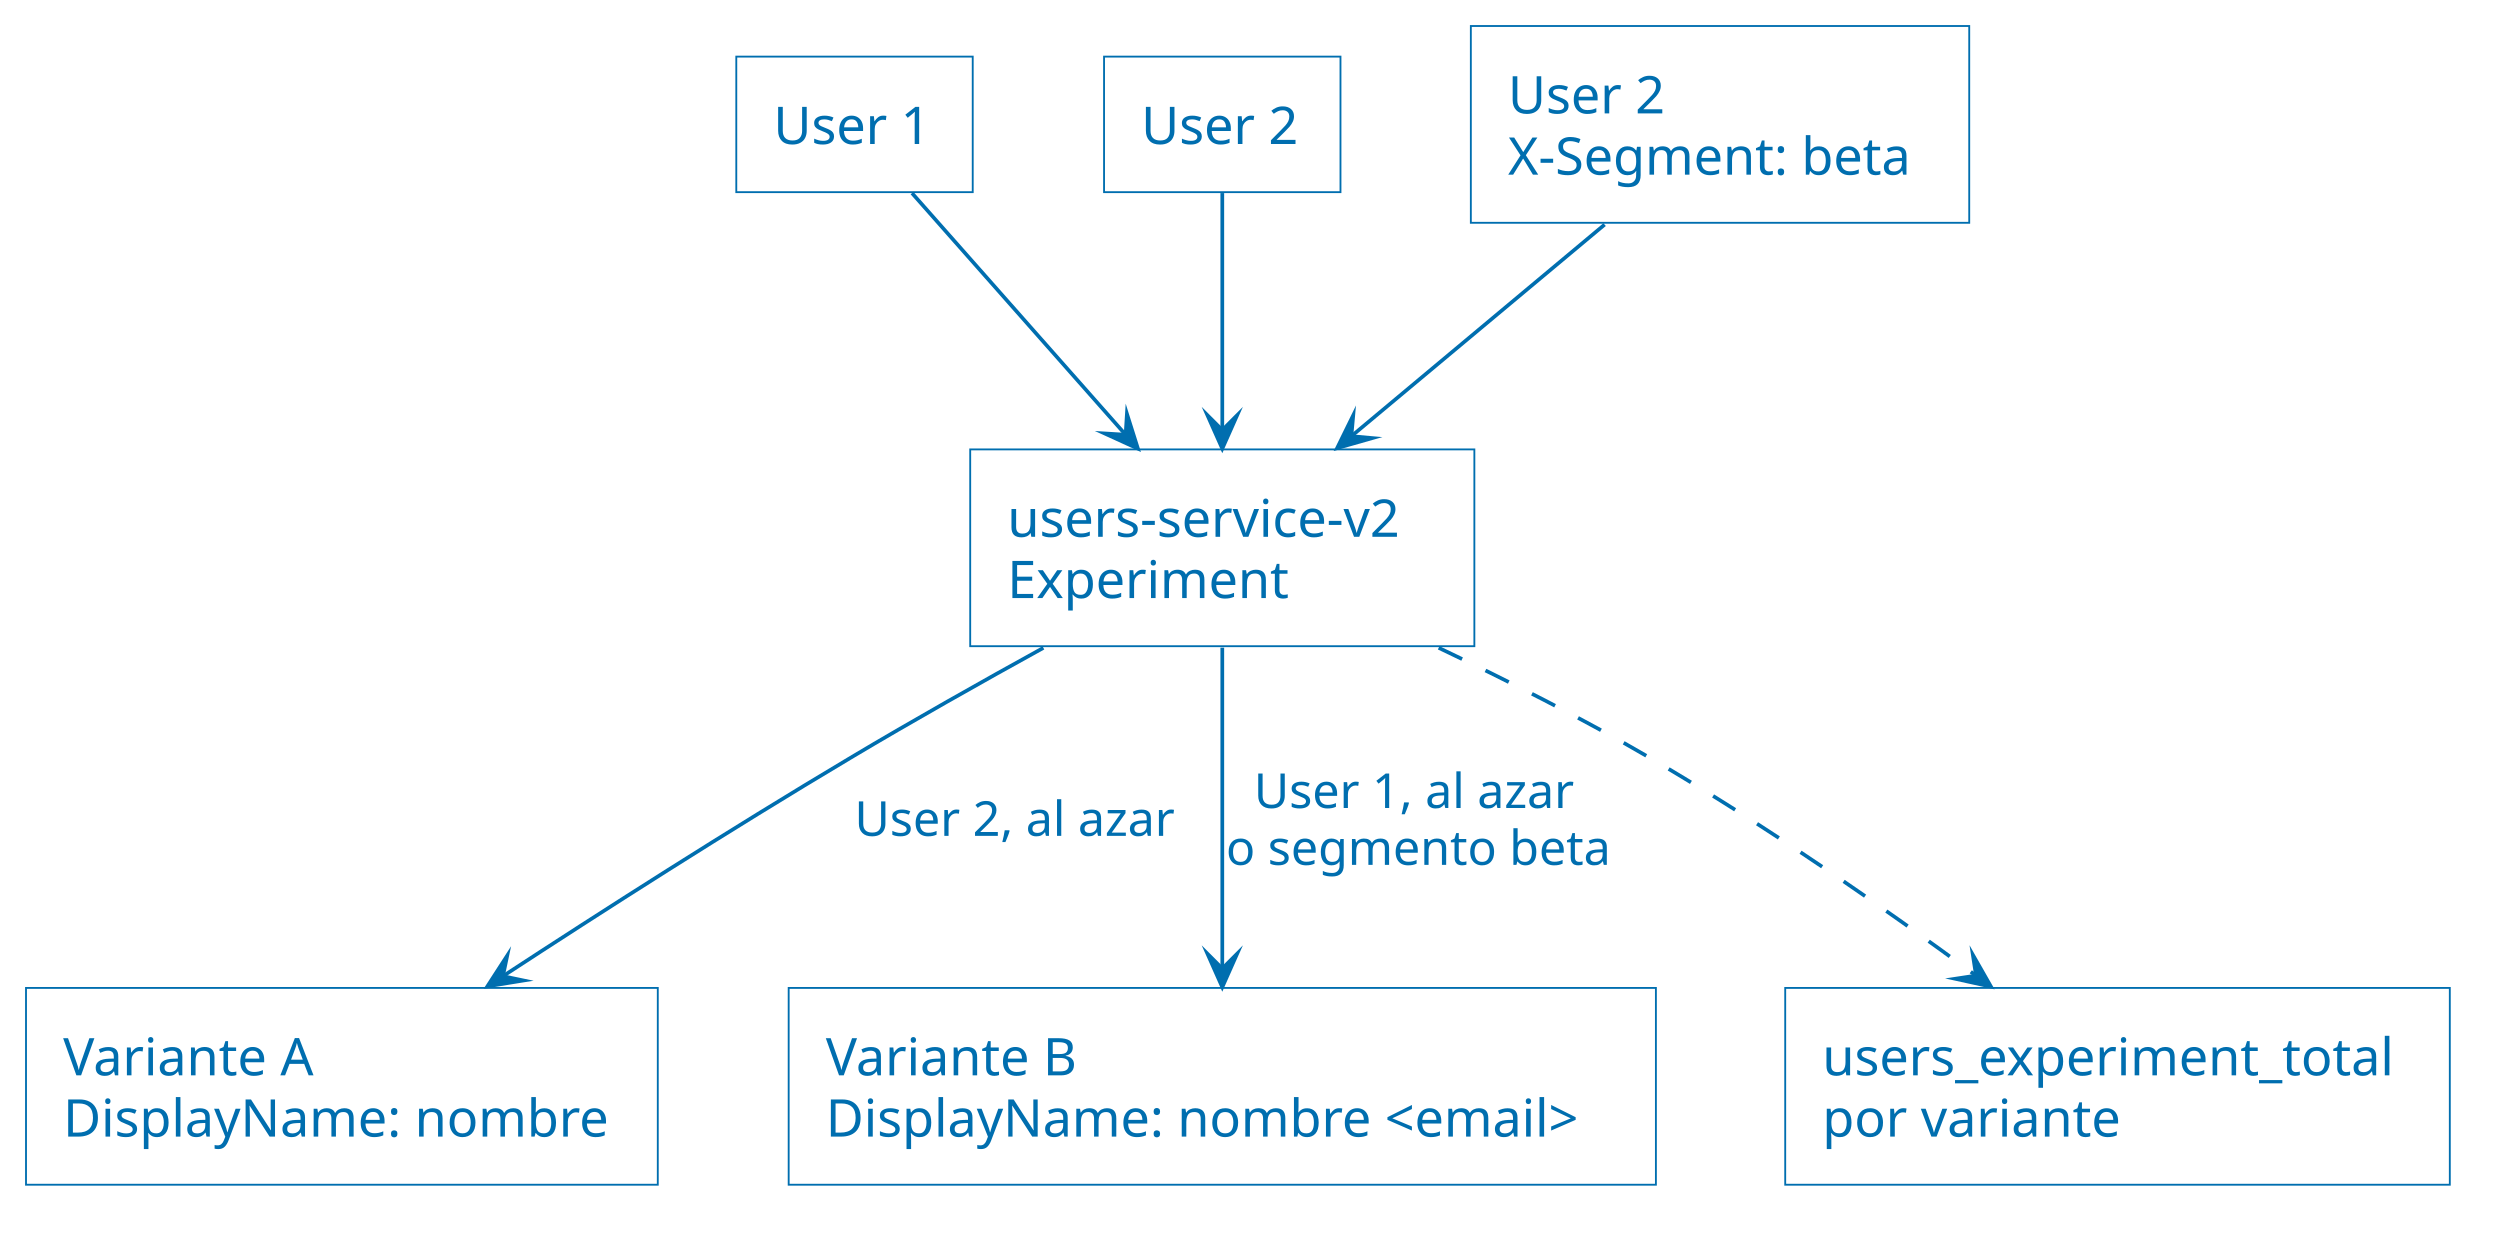
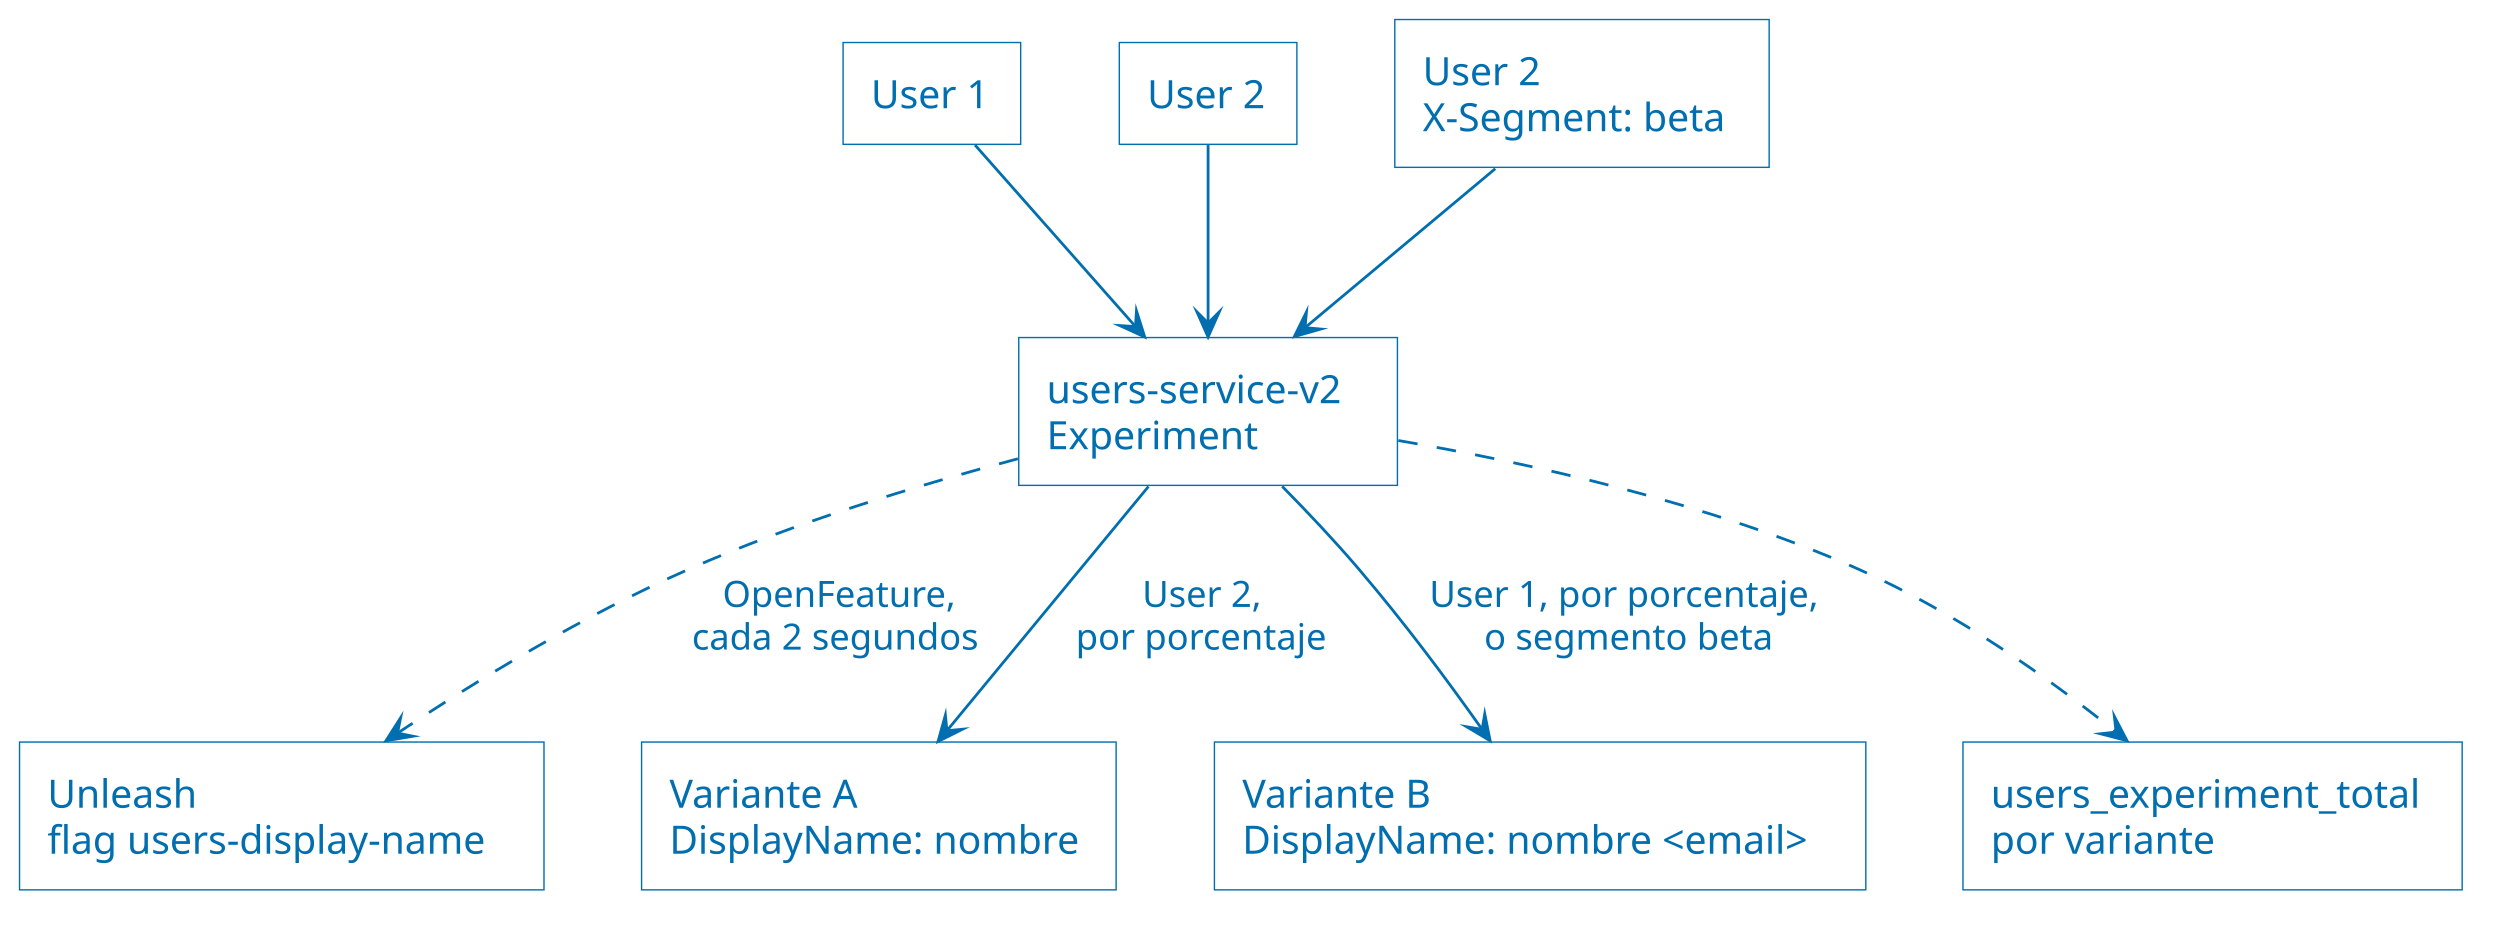
- <svg xmlns="http://www.w3.org/2000/svg" version="1.1" data-diagram-type="DESCRIPTION" style="width:673px;height:332px;" width="673px" height="332px" viewBox="0 0 673 332" zoomAndPan="magnify" preserveAspectRatio="none" contentStyleType="text/css">
+ <svg xmlns="http://www.w3.org/2000/svg" version="1.1" data-diagram-type="DESCRIPTION" style="width:896px;height:332px;" width="896px" height="332px" viewBox="0 0 896 332" zoomAndPan="magnify" preserveAspectRatio="none" contentStyleType="text/css">
  <defs />
  <g font-family="sans-serif" lengthAdjust="spacing">
    <g class="entity" data-qualified-name="U1" id="ent0001" data-source-line="2">
-       <rect x="198.21" y="15.24" width="63.647" height="36.488" fill="none" style="stroke:#006EAF;stroke-width:0.5;" />
-       <text x="208.21" y="38.775" fill="#006EAF" font-size="14" textLength="43.647">User 1</text>
+       <rect x="302.16" y="15.24" width="63.647" height="36.488" fill="none" style="stroke:#006EAF;stroke-width:0.5;" />
+       <text x="312.16" y="38.775" fill="#006EAF" font-size="14" textLength="43.647">User 1</text>
    </g>
    <g class="entity" data-qualified-name="U2" id="ent0002" data-source-line="3">
-       <rect x="297.21" y="15.24" width="63.647" height="36.488" fill="none" style="stroke:#006EAF;stroke-width:0.5;" />
-       <text x="307.21" y="38.775" fill="#006EAF" font-size="14" textLength="43.647">User 2</text>
+       <rect x="401.16" y="15.24" width="63.647" height="36.488" fill="none" style="stroke:#006EAF;stroke-width:0.5;" />
+       <text x="411.16" y="38.775" fill="#006EAF" font-size="14" textLength="43.647">User 2</text>
    </g>
    <g class="entity" data-qualified-name="U3" id="ent0003" data-source-line="4">
-       <rect x="395.95" y="7" width="134.167" height="52.977" fill="none" style="stroke:#006EAF;stroke-width:0.5;" />
-       <text x="405.95" y="30.535" fill="#006EAF" font-size="14" textLength="43.647">User 2</text>
-       <text x="405.95" y="47.023" fill="#006EAF" font-size="14" textLength="114.167">X-Segment: beta</text>
+       <rect x="499.9" y="7" width="134.167" height="52.977" fill="none" style="stroke:#006EAF;stroke-width:0.5;" />
+       <text x="509.9" y="30.535" fill="#006EAF" font-size="14" textLength="43.647">User 2</text>
+       <text x="509.9" y="47.023" fill="#006EAF" font-size="14" textLength="114.167">X-Segment: beta</text>
    </g>
    <g class="entity" data-qualified-name="V2" id="ent0004" data-source-line="5">
-       <rect x="261.18" y="120.98" width="135.719" height="52.977" fill="none" style="stroke:#006EAF;stroke-width:0.5;" />
-       <text x="271.18" y="144.515" fill="#006EAF" font-size="14" textLength="115.719">users-service-v2</text>
-       <text x="271.18" y="161.003" fill="#006EAF" font-size="14" textLength="77.355">Experiment</text>
+       <rect x="365.12" y="120.98" width="135.719" height="52.977" fill="none" style="stroke:#006EAF;stroke-width:0.5;" />
+       <text x="375.12" y="144.515" fill="#006EAF" font-size="14" textLength="115.719">users-service-v2</text>
+       <text x="375.12" y="161.003" fill="#006EAF" font-size="14" textLength="77.355">Experiment</text>
    </g>
-     <g class="entity" data-qualified-name="A" id="ent0005" data-source-line="6">
-       <rect x="7" y="265.95" width="170.076" height="52.977" fill="none" style="stroke:#006EAF;stroke-width:0.5;" />
-       <text x="17" y="289.485" fill="#006EAF" font-size="14" textLength="70.205">Variante A</text>
-       <text x="17" y="305.973" fill="#006EAF" font-size="14" textLength="150.076">DisplayName: nombre</text>
+     <g class="entity" data-qualified-name="UL" id="ent0005" data-source-line="6">
+       <rect x="7" y="265.95" width="187.966" height="52.977" fill="none" style="stroke:#006EAF;stroke-width:0.5;" />
+       <text x="17" y="289.485" fill="#006EAF" font-size="14" textLength="53.792">Unleash</text>
+       <text x="17" y="305.973" fill="#006EAF" font-size="14" textLength="167.966">flag users-display-name</text>
    </g>
-     <g class="entity" data-qualified-name="B" id="ent0006" data-source-line="7">
-       <rect x="212.31" y="265.95" width="233.459" height="52.977" fill="none" style="stroke:#006EAF;stroke-width:0.5;" />
-       <text x="222.31" y="289.485" fill="#006EAF" font-size="14" textLength="68.599">Variante B</text>
-       <text x="222.31" y="305.973" fill="#006EAF" font-size="14" textLength="213.459">DisplayName: nombre &lt;email&gt;</text>
+     <g class="entity" data-qualified-name="A" id="ent0006" data-source-line="7">
+       <rect x="229.94" y="265.95" width="170.076" height="52.977" fill="none" style="stroke:#006EAF;stroke-width:0.5;" />
+       <text x="239.94" y="289.485" fill="#006EAF" font-size="14" textLength="70.205">Variante A</text>
+       <text x="239.94" y="305.973" fill="#006EAF" font-size="14" textLength="150.076">DisplayName: nombre</text>
    </g>
-     <g class="entity" data-qualified-name="M" id="ent0007" data-source-line="8">
-       <rect x="480.58" y="265.95" width="178.908" height="52.977" fill="none" style="stroke:#006EAF;stroke-width:0.5;" />
-       <text x="490.58" y="289.485" fill="#006EAF" font-size="14" textLength="158.908">users_experiment_total</text>
-       <text x="490.58" y="305.973" fill="#006EAF" font-size="14" textLength="81.778">por variante</text>
+     <g class="entity" data-qualified-name="B" id="ent0007" data-source-line="8">
+       <rect x="435.25" y="265.95" width="233.459" height="52.977" fill="none" style="stroke:#006EAF;stroke-width:0.5;" />
+       <text x="445.25" y="289.485" fill="#006EAF" font-size="14" textLength="68.599">Variante B</text>
+       <text x="445.25" y="305.973" fill="#006EAF" font-size="14" textLength="213.459">DisplayName: nombre &lt;email&gt;</text>
    </g>
-     <g class="link" data-entity-1="ent0001" data-entity-2="ent0004" id="lnk8" data-source-line="9" data-link-type="dependency">
-       <path d="M245.51,51.98 C261.82,70.44 284.389,95.953 303.019,117.033" style="stroke:#006EAF;stroke-width:1;" fill="none" id="U1-to-V2" />
-       <polygon points="306.33,120.78,303.367,111.387,303.019,117.033,297.373,116.685,306.33,120.78" fill="#006EAF" style="stroke:#006EAF;stroke-width:1;stroke-linejoin:miter;stroke-miterlimit:10;" />
+     <g class="entity" data-qualified-name="M" id="ent0008" data-source-line="9">
+       <rect x="703.53" y="265.95" width="178.908" height="52.977" fill="none" style="stroke:#006EAF;stroke-width:0.5;" />
+       <text x="713.53" y="289.485" fill="#006EAF" font-size="14" textLength="158.908">users_experiment_total</text>
+       <text x="713.53" y="305.973" fill="#006EAF" font-size="14" textLength="81.778">por variante</text>
    </g>
-     <g class="link" data-entity-1="ent0002" data-entity-2="ent0004" id="lnk9" data-source-line="10" data-link-type="dependency">
-       <path d="M329.04,51.98 C329.04,70.44 329.04,94.7 329.04,115.78" style="stroke:#006EAF;stroke-width:1;" fill="none" id="U2-to-V2" />
-       <polygon points="329.04,120.78,333.04,111.78,329.04,115.78,325.04,111.78,329.04,120.78" fill="#006EAF" style="stroke:#006EAF;stroke-width:1;stroke-linejoin:miter;stroke-miterlimit:10;" />
+     <g class="link" data-entity-1="ent0001" data-entity-2="ent0004" id="lnk9" data-source-line="10" data-link-type="dependency">
+       <path d="M349.45,51.98 C365.77,70.44 388.329,95.953 406.959,117.033" style="stroke:#006EAF;stroke-width:1;" fill="none" id="U1-to-V2" />
+       <polygon points="410.27,120.78,407.307,111.387,406.959,117.033,401.313,116.685,410.27,120.78" fill="#006EAF" style="stroke:#006EAF;stroke-width:1;stroke-linejoin:miter;stroke-miterlimit:10;" />
    </g>
-     <g class="link" data-entity-1="ent0003" data-entity-2="ent0004" id="lnk10" data-source-line="11" data-link-type="dependency">
-       <path d="M431.96,60.46 C410.31,78.55 385.397,99.375 363.787,117.425" style="stroke:#006EAF;stroke-width:1;" fill="none" id="U3-to-V2" />
-       <polygon points="359.95,120.63,369.422,117.93,363.787,117.425,364.293,111.791,359.95,120.63" fill="#006EAF" style="stroke:#006EAF;stroke-width:1;stroke-linejoin:miter;stroke-miterlimit:10;" />
+     <g class="link" data-entity-1="ent0002" data-entity-2="ent0004" id="lnk10" data-source-line="11" data-link-type="dependency">
+       <path d="M432.98,51.98 C432.98,70.44 432.98,94.7 432.98,115.78" style="stroke:#006EAF;stroke-width:1;" fill="none" id="U2-to-V2" />
+       <polygon points="432.98,120.78,436.98,111.78,432.98,115.78,428.98,111.78,432.98,120.78" fill="#006EAF" style="stroke:#006EAF;stroke-width:1;stroke-linejoin:miter;stroke-miterlimit:10;" />
    </g>
-     <g class="link" data-entity-1="ent0004" data-entity-2="ent0005" id="lnk11" data-source-line="12" data-link-type="dependency">
-       <path d="M280.88,174.4 C264.32,183.53 245.75,193.99 229.04,203.95 C195.58,223.89 162.576,245.026 135.386,262.786" style="stroke:#006EAF;stroke-width:1;" fill="none" id="V2-to-A" />
-       <polygon points="131.2,265.52,140.922,263.947,135.386,262.786,136.548,257.249,131.2,265.52" fill="#006EAF" style="stroke:#006EAF;stroke-width:1;stroke-linejoin:miter;stroke-miterlimit:10;" />
-       <text x="230.04" y="225.018" fill="#006EAF" font-size="13" textLength="90.937">User 2, al azar</text>
+     <g class="link" data-entity-1="ent0003" data-entity-2="ent0004" id="lnk11" data-source-line="12" data-link-type="dependency">
+       <path d="M535.9,60.46 C514.26,78.55 489.337,99.375 467.727,117.425" style="stroke:#006EAF;stroke-width:1;" fill="none" id="U3-to-V2" />
+       <polygon points="463.89,120.63,473.362,117.93,467.727,117.425,468.233,111.791,463.89,120.63" fill="#006EAF" style="stroke:#006EAF;stroke-width:1;stroke-linejoin:miter;stroke-miterlimit:10;" />
    </g>
-     <g class="link" data-entity-1="ent0004" data-entity-2="ent0006" id="lnk12" data-source-line="13" data-link-type="dependency">
-       <path d="M329.04,174.36 C329.04,200.27 329.04,234.9 329.04,260.74" style="stroke:#006EAF;stroke-width:1;" fill="none" id="V2-to-B" />
-       <polygon points="329.04,265.74,333.04,256.74,329.04,260.74,325.04,256.74,329.04,265.74" fill="#006EAF" style="stroke:#006EAF;stroke-width:1;stroke-linejoin:miter;stroke-miterlimit:10;" />
-       <text x="337.546" y="217.518" fill="#006EAF" font-size="13" textLength="90.937">User 1, al azar</text>
-       <text x="330.04" y="232.829" fill="#006EAF" font-size="13" textLength="105.949">o segmento beta</text>
+     <g class="link" data-entity-1="ent0004" data-entity-2="ent0005" id="lnk12" data-source-line="13" data-link-type="dependency">
+       <path d="M364.81,164.42 C328.97,173.89 284.76,187.31 246.98,203.95 C208.18,221.05 171.166,243.705 142.476,262.745" style="stroke:#006EAF;stroke-width:1;stroke-dasharray:7,7;" fill="none" id="V2-to-UL" />
+       <polygon points="138.31,265.51,148.021,263.866,142.476,262.745,143.597,257.201,138.31,265.51" fill="#006EAF" style="stroke:#006EAF;stroke-width:1;stroke-linejoin:miter;stroke-miterlimit:10;" />
+       <text x="258.961" y="217.518" fill="#006EAF" font-size="13" textLength="84.589">OpenFeature,</text>
+       <text x="247.98" y="232.829" fill="#006EAF" font-size="13" textLength="106.552">cada 2 segundos</text>
    </g>
-     <g class="link" data-entity-1="ent0004" data-entity-2="ent0007" id="lnk13" data-source-line="14" data-link-type="dependency">
-       <path d="M387.29,174.39 C405.75,183.18 426.04,193.45 444.04,203.95 C476.35,222.81 507.124,244.355 531.944,262.635" style="stroke:#006EAF;stroke-width:1;stroke-dasharray:7,7;" fill="none" id="V2-to-M" />
-       <polygon points="535.97,265.6,531.095,257.042,531.944,262.635,526.351,263.484,535.97,265.6" fill="#006EAF" style="stroke:#006EAF;stroke-width:1;stroke-linejoin:miter;stroke-miterlimit:10;" />
+     <g class="link" data-entity-1="ent0004" data-entity-2="ent0006" id="lnk13" data-source-line="14" data-link-type="dependency">
+       <path d="M411.61,174.36 C390.23,200.27 360.703,236.044 339.373,261.884" style="stroke:#006EAF;stroke-width:1;" fill="none" id="V2-to-A" />
+       <polygon points="336.19,265.74,345.004,261.346,339.373,261.884,338.835,256.253,336.19,265.74" fill="#006EAF" style="stroke:#006EAF;stroke-width:1;stroke-linejoin:miter;stroke-miterlimit:10;" />
+       <text x="409.376" y="217.518" fill="#006EAF" font-size="13" textLength="44.643">User 2,</text>
+       <text x="385.55" y="232.829" fill="#006EAF" font-size="13" textLength="92.295">por porcentaje</text>
+     </g>
+     <g class="link" data-entity-1="ent0004" data-entity-2="ent0007" id="lnk14" data-source-line="15" data-link-type="dependency">
+       <path d="M459.54,174.32 C468.53,183.44 478.44,193.92 486.98,203.95 C503.91,223.83 518.592,243.619 531.182,261.409" style="stroke:#006EAF;stroke-width:1;" fill="none" id="V2-to-B" />
+       <polygon points="534.07,265.49,532.136,255.833,531.182,261.409,525.606,260.454,534.07,265.49" fill="#006EAF" style="stroke:#006EAF;stroke-width:1;stroke-linejoin:miter;stroke-miterlimit:10;" />
+       <text x="512.29" y="217.518" fill="#006EAF" font-size="13" textLength="145.165">User 1, por porcentaje,</text>
+       <text x="531.898" y="232.829" fill="#006EAF" font-size="13" textLength="105.949">o segmento beta</text>
+     </g>
+     <g class="link" data-entity-1="ent0004" data-entity-2="ent0008" id="lnk15" data-source-line="16" data-link-type="dependency">
+       <path d="M501.15,157.88 C548.79,166.07 613.08,180.42 665.98,203.95 C701.58,219.79 733.829,242.765 758.409,262.345" style="stroke:#006EAF;stroke-width:1;stroke-dasharray:7,7;" fill="none" id="V2-to-M" />
+       <polygon points="762.32,265.46,757.773,256.724,758.409,262.345,752.788,262.981,762.32,265.46" fill="#006EAF" style="stroke:#006EAF;stroke-width:1;stroke-linejoin:miter;stroke-miterlimit:10;" />
    </g>
  </g>
</svg>
